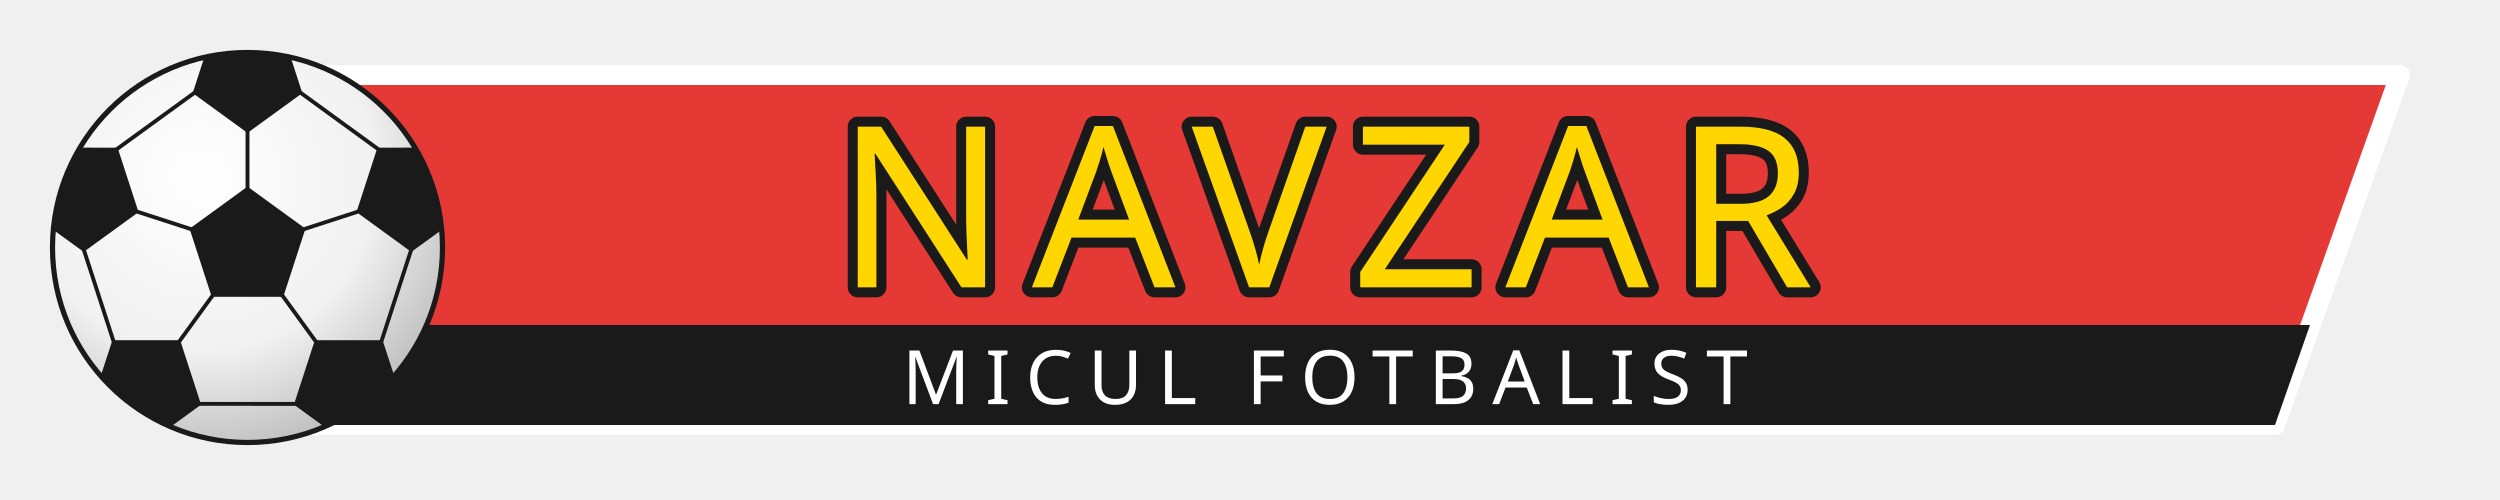
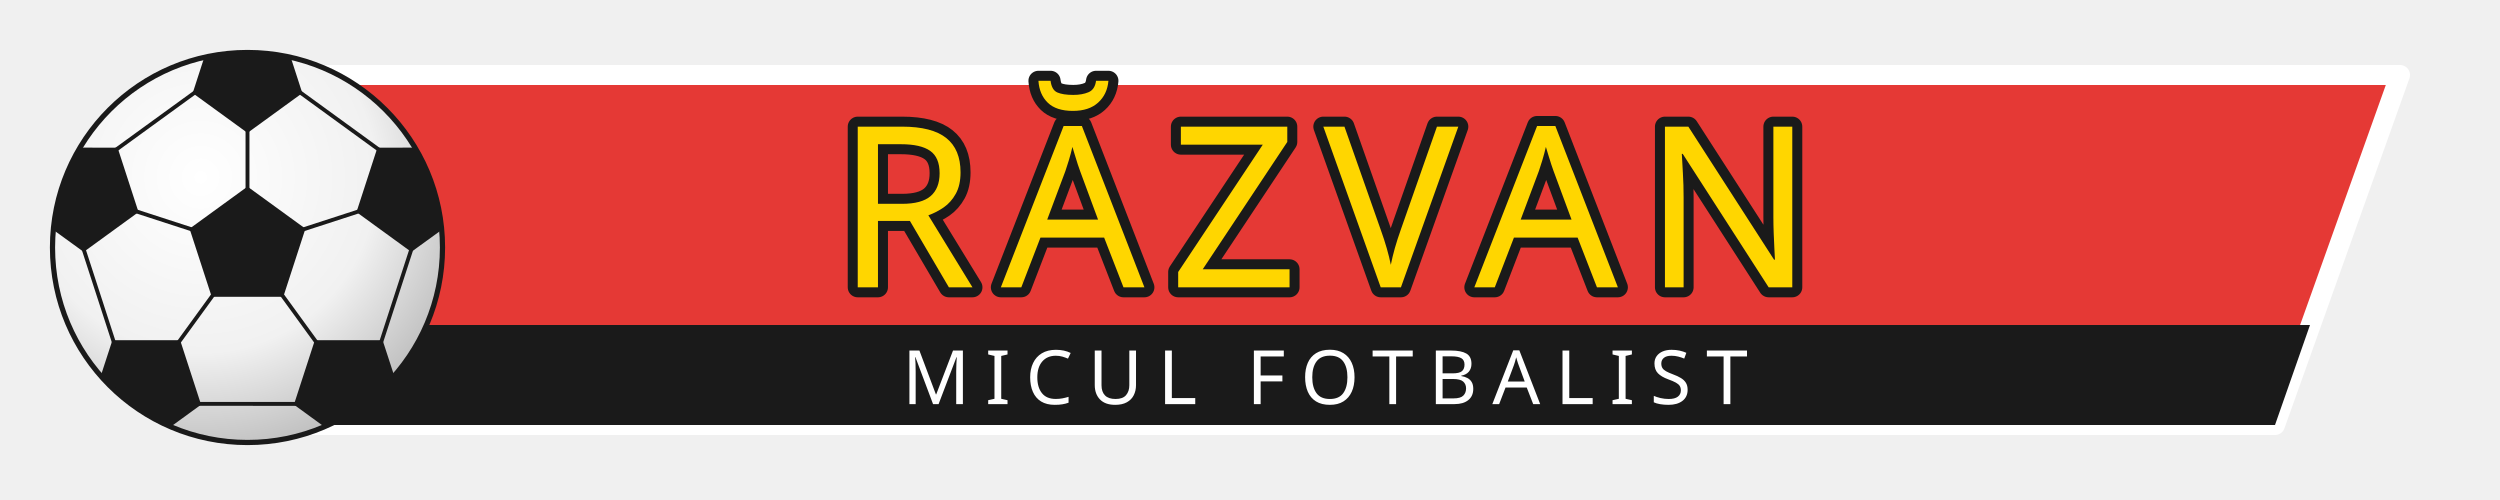
<svg xmlns="http://www.w3.org/2000/svg" xmlns:xlink="http://www.w3.org/1999/xlink" width="1000" height="200" viewBox="0 0 1000 200">
  <defs>
    <radialGradient id="shade" cx="0.38" cy="0.32" r="0.75">
      <stop offset="0" stop-color="#fff" />
      <stop offset="0.6" stop-color="#f1f1f1" />
      <stop offset="1" stop-color="#b9b9b9" />
    </radialGradient>
    <clipPath id="bc">
      <circle cx="400" cy="400" r="300" />
    </clipPath>
    <g id="sector">
      <polygon points="400,220 480.8,161.3 450,66.2 350,66.2 319.2,161.3" fill="#1a1a1a" />
      <line x1="400" y1="310" x2="400" y2="220" />
      <line x1="480.8" y1="161.3" x2="602" y2="249.4" />
    </g>
    <g id="ball">
      <circle cx="400" cy="400" r="300" fill="url(#shade)" />
      <g clip-path="url(#bc)" stroke="#1a1a1a" stroke-width="6" stroke-linejoin="round">
        <polygon points="400,310 485.6,372.2 452.9,472.8 347.1,472.8 314.4,372.2" fill="#1a1a1a" />
        <use xlink:href="#sector" />
        <use xlink:href="#sector" transform="rotate(72 400 400)" />
        <use xlink:href="#sector" transform="rotate(144 400 400)" />
        <use xlink:href="#sector" transform="rotate(216 400 400)" />
        <use xlink:href="#sector" transform="rotate(288 400 400)" />
      </g>
      <circle cx="400" cy="400" r="300" fill="none" stroke="#1a1a1a" stroke-width="8" />
    </g>
  </defs>
  <path d="M90,30 L960,30 L910,170 L90,170 Z" fill="#e53935" stroke="#fff" stroke-width="8" stroke-linejoin="round" />
  <path d="M90,130 L924,130 L910,170 L90,170 Z" fill="#1a1a1a" />
  <use xlink:href="#ball" transform="translate(-5 -5) scale(0.26)" />
-   <text x="530" y="80" font-family="Impact, 'Arial Black', sans-serif" text-anchor="middle" dominant-baseline="central" paint-order="stroke" stroke-linejoin="round" font-size="90" letter-spacing="10" fill="#ffd600" stroke="#1a1a1a" stroke-width="8">NAVZAR</text>
+   <text x="530" y="80" font-family="Impact, 'Arial Black', sans-serif" text-anchor="middle" dominant-baseline="central" paint-order="stroke" stroke-linejoin="round" font-size="90" letter-spacing="10" fill="#ffd600" stroke="#1a1a1a" stroke-width="8">RĂZVAN</text>
  <text x="530" y="150" font-family="Impact, 'Arial Black', sans-serif" text-anchor="middle" dominant-baseline="central" paint-order="stroke" stroke-linejoin="round" font-size="30" letter-spacing="6" fill="#fff">MICUL FOTBALIST</text>
</svg>
